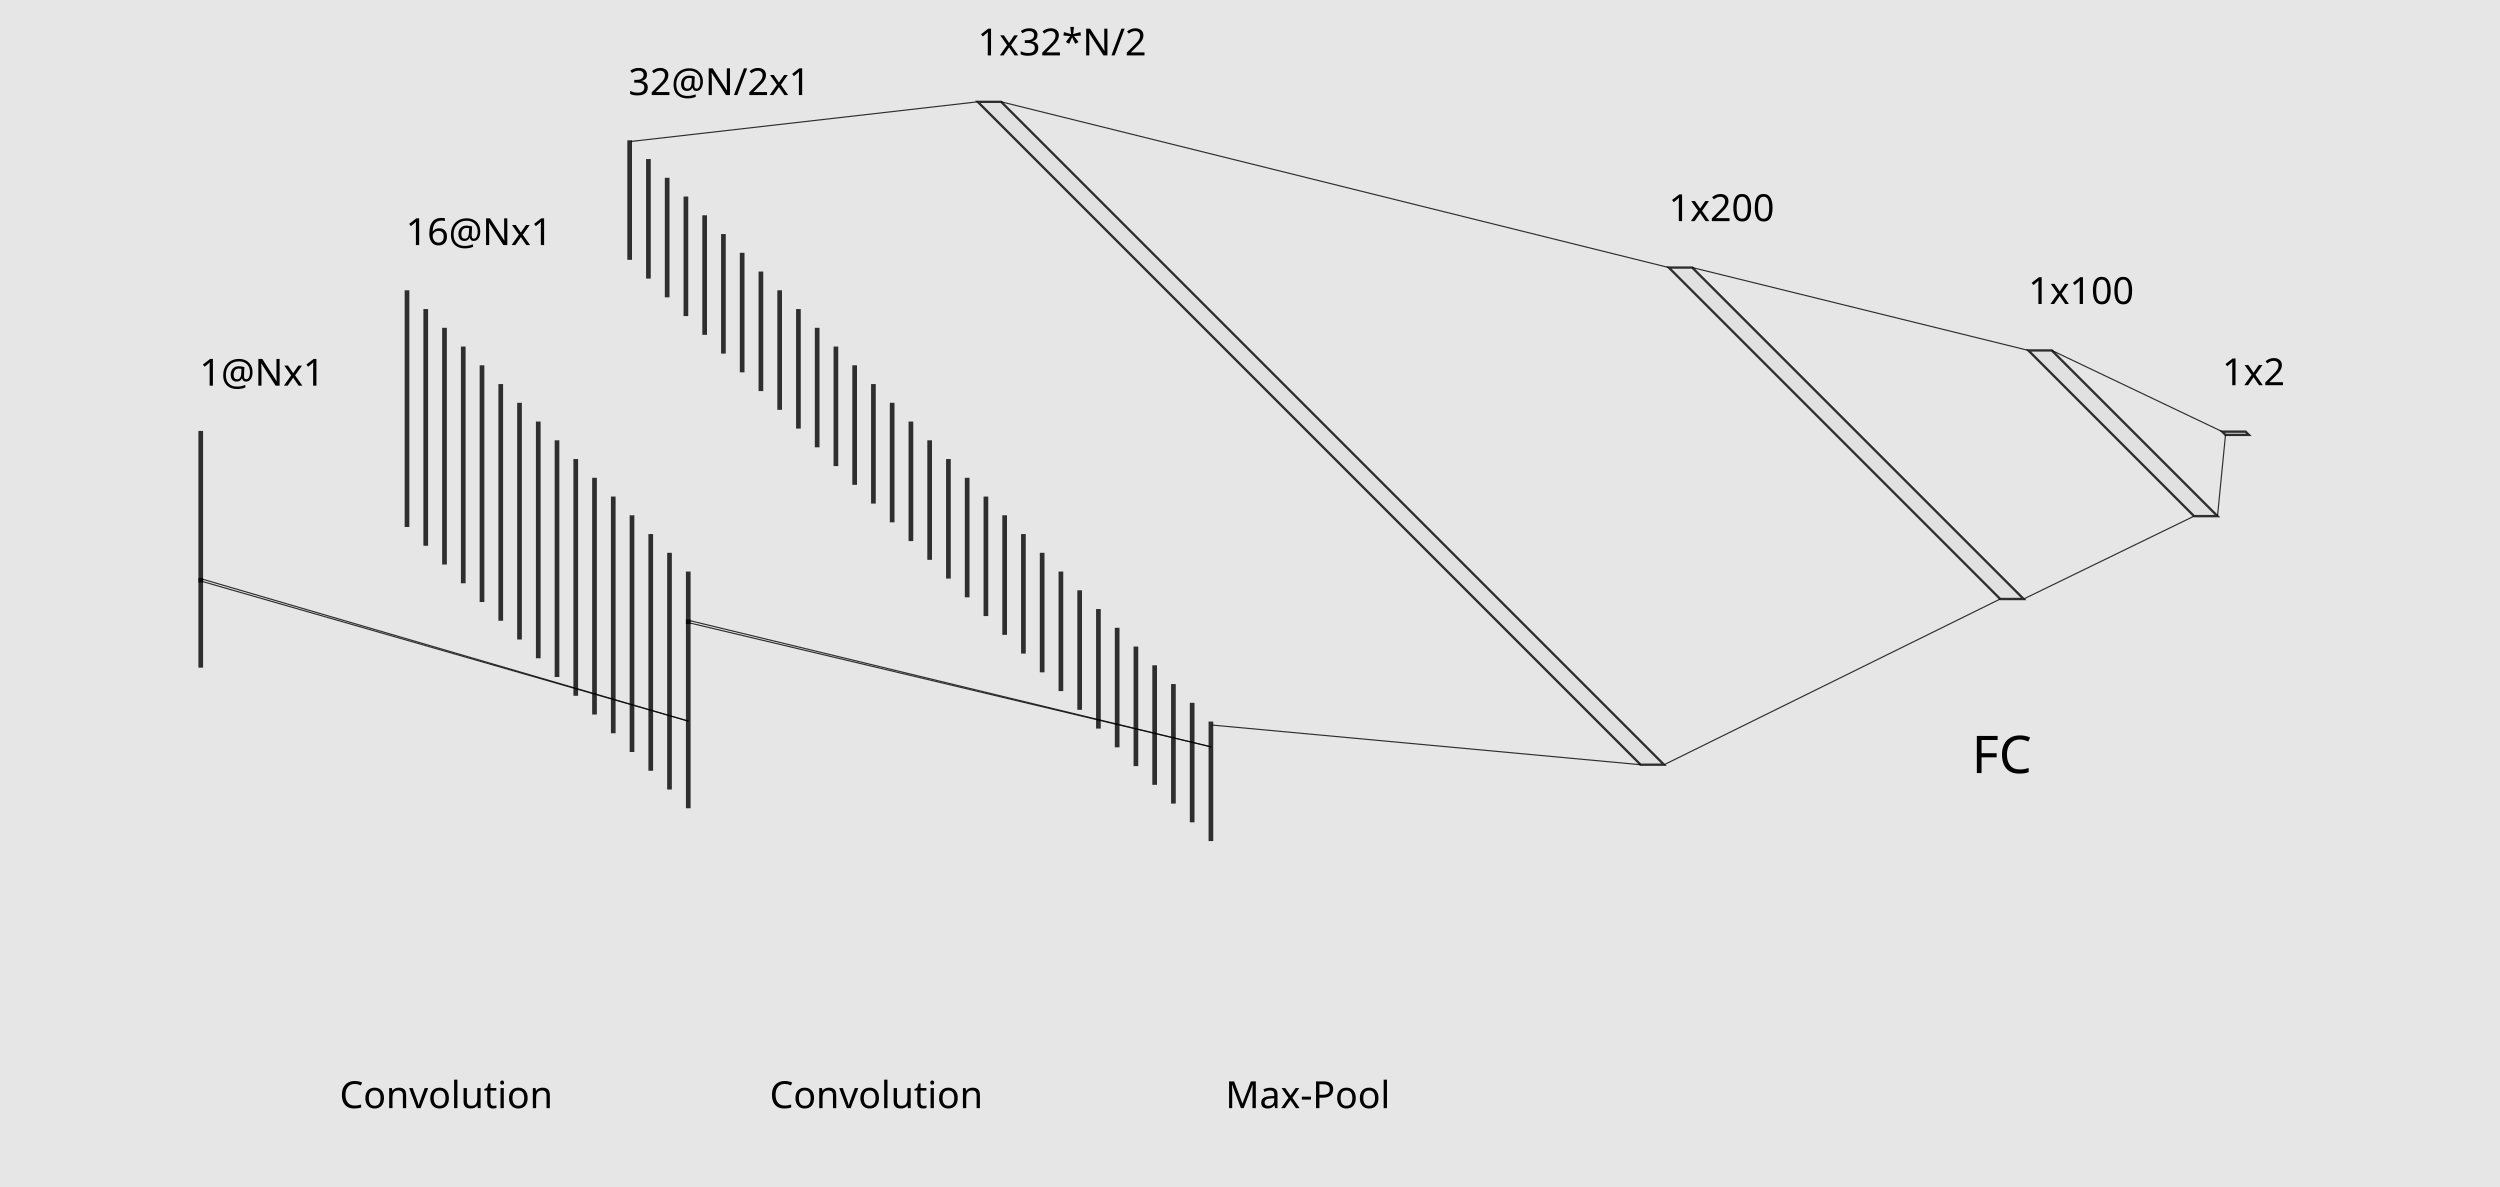
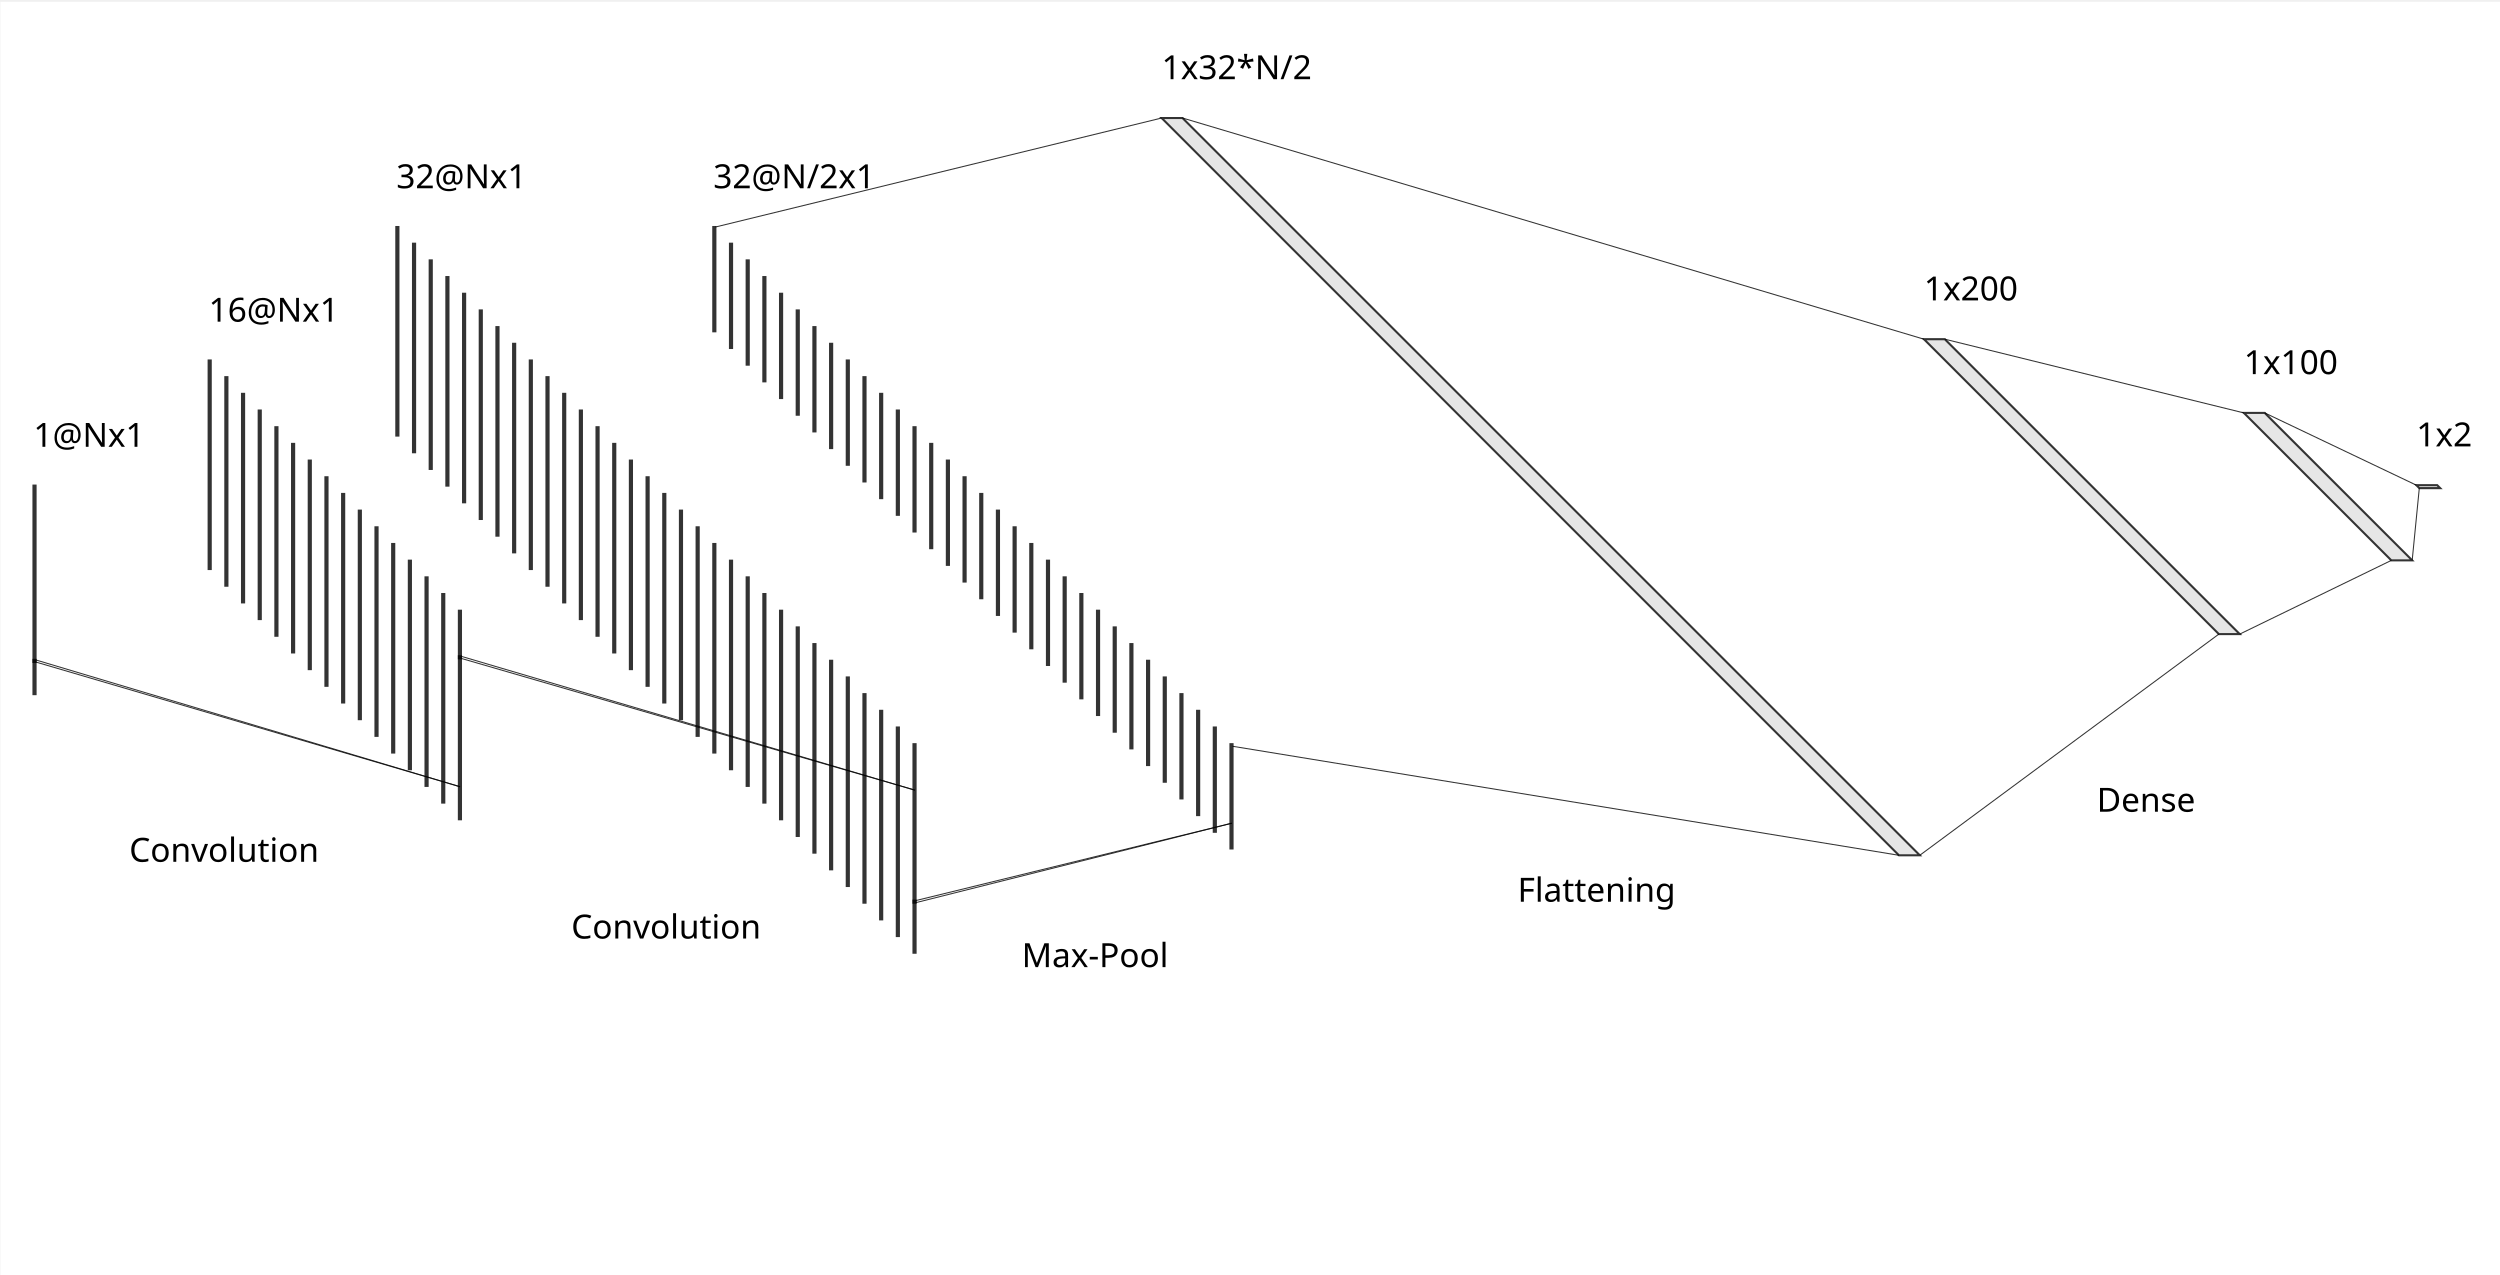
- <svg xmlns="http://www.w3.org/2000/svg" width="1920" height="911" style="cursor: move;" version="1.1" id="svg89846">
-   <defs id="defs89850" />
+ <svg xmlns="http://www.w3.org/2000/svg" width="1920" height="979" style="cursor: move;" version="1.1" id="svg331">
+   <defs id="defs335" />
  <g id="layer1" style="display:inline">
-     <rect style="fill:#e6e6e6;stroke-width:0.769" id="rect139630" width="1934.132" height="929.668" x="-9.237" y="-6.542" />
+     <rect style="fill:#ffffff" id="rect37054" width="1921.702" height="980.158" x="0.316" y="1.386" />
  </g>
  <g id="layer2" style="display:inline">
-     <g transform="matrix(1.800004,0,0,1.800004,-811.0499,-487.1509)" id="g89844">
-       <rect class="rect" id="0_0" width="1" height="100" x="535.736" y="455" style="opacity:0.8;fill:#a0a0a0;stroke:#000000;stroke-width:1" />
-       <rect class="rect" id="1_0" width="1" height="100" x="623.736" y="395" style="opacity:0.8;fill:#a0a0a0;stroke:#000000;stroke-width:1" />
-       <rect class="rect" id="1_1" width="1" height="100" x="631.736" y="403" style="opacity:0.8;fill:#e0e0e0;stroke:#000000;stroke-width:1" />
-       <rect class="rect" id="1_2" width="1" height="100" x="639.736" y="411" style="opacity:0.8;fill:#a0a0a0;stroke:#000000;stroke-width:1" />
-       <rect class="rect" id="1_3" width="1" height="100" x="647.736" y="419" style="opacity:0.8;fill:#e0e0e0;stroke:#000000;stroke-width:1" />
-       <rect class="rect" id="1_4" width="1" height="100" x="655.736" y="427" style="opacity:0.8;fill:#a0a0a0;stroke:#000000;stroke-width:1" />
-       <rect class="rect" id="1_5" width="1" height="100" x="663.736" y="435" style="opacity:0.8;fill:#e0e0e0;stroke:#000000;stroke-width:1" />
-       <rect class="rect" id="1_6" width="1" height="100" x="671.736" y="443" style="opacity:0.8;fill:#a0a0a0;stroke:#000000;stroke-width:1" />
-       <rect class="rect" id="1_7" width="1" height="100" x="679.736" y="451" style="opacity:0.8;fill:#e0e0e0;stroke:#000000;stroke-width:1" />
-       <rect class="rect" id="1_8" width="1" height="100" x="687.736" y="459" style="opacity:0.8;fill:#a0a0a0;stroke:#000000;stroke-width:1" />
-       <rect class="rect" id="1_9" width="1" height="100" x="695.736" y="467" style="opacity:0.8;fill:#e0e0e0;stroke:#000000;stroke-width:1" />
-       <rect class="rect" id="1_10" width="1" height="100" x="703.736" y="475" style="opacity:0.8;fill:#a0a0a0;stroke:#000000;stroke-width:1" />
-       <rect class="rect" id="1_11" width="1" height="100" x="711.736" y="483" style="opacity:0.8;fill:#e0e0e0;stroke:#000000;stroke-width:1" />
-       <rect class="rect" id="1_12" width="1" height="100" x="719.736" y="491" style="opacity:0.8;fill:#a0a0a0;stroke:#000000;stroke-width:1" />
-       <rect class="rect" id="1_13" width="1" height="100" x="727.736" y="499" style="opacity:0.8;fill:#e0e0e0;stroke:#000000;stroke-width:1" />
-       <rect class="rect" id="1_14" width="1" height="100" x="735.736" y="507" style="opacity:0.8;fill:#a0a0a0;stroke:#000000;stroke-width:1" />
-       <rect class="rect" id="1_15" width="1" height="100" x="743.736" y="515" style="opacity:0.8;fill:#e0e0e0;stroke:#000000;stroke-width:1" />
-       <rect class="rect" id="2_0" width="1" height="50" x="718.736" y="331" style="opacity:0.8;fill:#a0a0a0;stroke:#000000;stroke-width:1" />
-       <rect class="rect" id="2_1" width="1" height="50" x="726.736" y="339" style="opacity:0.8;fill:#e0e0e0;stroke:#000000;stroke-width:1" />
-       <rect class="rect" id="2_2" width="1" height="50" x="734.736" y="347" style="opacity:0.8;fill:#a0a0a0;stroke:#000000;stroke-width:1" />
-       <rect class="rect" id="2_3" width="1" height="50" x="742.736" y="355" style="opacity:0.8;fill:#e0e0e0;stroke:#000000;stroke-width:1" />
-       <rect class="rect" id="2_4" width="1" height="50" x="750.736" y="363" style="opacity:0.8;fill:#a0a0a0;stroke:#000000;stroke-width:1" />
-       <rect class="rect" id="2_5" width="1" height="50" x="758.736" y="371" style="opacity:0.8;fill:#e0e0e0;stroke:#000000;stroke-width:1" />
-       <rect class="rect" id="2_6" width="1" height="50" x="766.736" y="379" style="opacity:0.8;fill:#a0a0a0;stroke:#000000;stroke-width:1" />
-       <rect class="rect" id="2_7" width="1" height="50" x="774.736" y="387" style="opacity:0.8;fill:#e0e0e0;stroke:#000000;stroke-width:1" />
-       <rect class="rect" id="2_8" width="1" height="50" x="782.736" y="395" style="opacity:0.8;fill:#a0a0a0;stroke:#000000;stroke-width:1" />
-       <rect class="rect" id="2_9" width="1" height="50" x="790.736" y="403" style="opacity:0.8;fill:#e0e0e0;stroke:#000000;stroke-width:1" />
-       <rect class="rect" id="2_10" width="1" height="50" x="798.736" y="411" style="opacity:0.8;fill:#a0a0a0;stroke:#000000;stroke-width:1" />
-       <rect class="rect" id="2_11" width="1" height="50" x="806.736" y="419" style="opacity:0.8;fill:#e0e0e0;stroke:#000000;stroke-width:1" />
-       <rect class="rect" id="2_12" width="1" height="50" x="814.736" y="427" style="opacity:0.8;fill:#a0a0a0;stroke:#000000;stroke-width:1" />
-       <rect class="rect" id="2_13" width="1" height="50" x="822.736" y="435" style="opacity:0.8;fill:#e0e0e0;stroke:#000000;stroke-width:1" />
-       <rect class="rect" id="2_14" width="1" height="50" x="830.736" y="443" style="opacity:0.8;fill:#a0a0a0;stroke:#000000;stroke-width:1" />
-       <rect class="rect" id="2_15" width="1" height="50" x="838.736" y="451" style="opacity:0.8;fill:#e0e0e0;stroke:#000000;stroke-width:1" />
-       <rect class="rect" id="2_16" width="1" height="50" x="846.736" y="459" style="opacity:0.8;fill:#a0a0a0;stroke:#000000;stroke-width:1" />
-       <rect class="rect" id="2_17" width="1" height="50" x="854.736" y="467" style="opacity:0.8;fill:#e0e0e0;stroke:#000000;stroke-width:1" />
-       <rect class="rect" id="2_18" width="1" height="50" x="862.736" y="475" style="opacity:0.8;fill:#a0a0a0;stroke:#000000;stroke-width:1" />
-       <rect class="rect" id="2_19" width="1" height="50" x="870.736" y="483" style="opacity:0.8;fill:#e0e0e0;stroke:#000000;stroke-width:1" />
-       <rect class="rect" id="2_20" width="1" height="50" x="878.736" y="491" style="opacity:0.8;fill:#a0a0a0;stroke:#000000;stroke-width:1" />
-       <rect class="rect" id="2_21" width="1" height="50" x="886.736" y="499" style="opacity:0.8;fill:#e0e0e0;stroke:#000000;stroke-width:1" />
-       <rect class="rect" id="2_22" width="1" height="50" x="894.736" y="507" style="opacity:0.8;fill:#a0a0a0;stroke:#000000;stroke-width:1" />
-       <rect class="rect" id="2_23" width="1" height="50" x="902.736" y="515" style="opacity:0.8;fill:#e0e0e0;stroke:#000000;stroke-width:1" />
-       <rect class="rect" id="2_24" width="1" height="50" x="910.736" y="523" style="opacity:0.8;fill:#a0a0a0;stroke:#000000;stroke-width:1" />
-       <rect class="rect" id="2_25" width="1" height="50" x="918.736" y="531" style="opacity:0.8;fill:#e0e0e0;stroke:#000000;stroke-width:1" />
-       <rect class="rect" id="2_26" width="1" height="50" x="926.736" y="539" style="opacity:0.8;fill:#a0a0a0;stroke:#000000;stroke-width:1" />
-       <rect class="rect" id="2_27" width="1" height="50" x="934.736" y="547" style="opacity:0.8;fill:#e0e0e0;stroke:#000000;stroke-width:1" />
-       <rect class="rect" id="2_28" width="1" height="50" x="942.736" y="555" style="opacity:0.8;fill:#a0a0a0;stroke:#000000;stroke-width:1" />
-       <rect class="rect" id="2_29" width="1" height="50" x="950.736" y="563" style="opacity:0.8;fill:#e0e0e0;stroke:#000000;stroke-width:1" />
-       <rect class="rect" id="2_30" width="1" height="50" x="958.736" y="571" style="opacity:0.8;fill:#a0a0a0;stroke:#000000;stroke-width:1" />
-       <rect class="rect" id="2_31" width="1" height="50" x="966.736" y="579" style="opacity:0.8;fill:#e0e0e0;stroke:#000000;stroke-width:1" />
-       <rect class="conv" id="conv_0" width="1" height="1" x="535.736" y="517.69" style="fill-opacity:0;stroke:#000000;stroke-width:1;stroke-opacity:0.8" />
-       <rect class="conv" id="conv_1" width="1" height="1" x="743.736" y="535.409" style="fill-opacity:0;stroke:#000000;stroke-width:1;stroke-opacity:0.8" />
-       <line class="link" id="line89796" x1="536.736" y1="518.69" x2="744.294" y2="578.323" style="stroke:#000000;stroke-width:0.5;stroke-opacity:0.8" />
-       <line class="link" id="line89798" x1="536.736" y1="517.69" x2="744.294" y2="578.323" style="stroke:#000000;stroke-width:0.5;stroke-opacity:0.8" />
-       <line class="link" id="line89800" x1="744.736" y1="536.409" x2="967.322" y2="589.307" style="stroke:#000000;stroke-width:0.5;stroke-opacity:0.8" />
-       <line class="link" id="line89802" x1="744.736" y1="535.409" x2="967.322" y2="589.307" style="stroke:#000000;stroke-width:0.5;stroke-opacity:0.8" />
-       <polygon class="poly" id="fc_0" points="1150.579,596.921 867.736,314.079 877.736,314.079 1160.579,596.921 " style="opacity:0.8;fill:#e0e0e0;stroke:#000000;stroke-width:1" />
-       <polygon class="poly" id="fc_1" points="1304,526.211 1162.579,384.789 1172.579,384.789 1314,526.211 " style="opacity:0.8;fill:#e0e0e0;stroke:#000000;stroke-width:1" />
-       <polygon class="poly" id="fc_2" points="1386.711,490.855 1316,420.145 1326,420.145 1396.711,490.855 " style="opacity:0.8;fill:#e0e0e0;stroke:#000000;stroke-width:1" />
-       <polygon class="poly" id="fc_3" points="1400.125,456.207 1398.711,454.793 1408.711,454.793 1410.125,456.207 " style="opacity:0.8;fill:#e0e0e0;stroke:#000000;stroke-width:1" />
-       <line class="line" id="line89808" x1="967.736" y1="580" x2="1150.579" y2="596.921" style="opacity:1;stroke:#000000;stroke-width:0.5;stroke-opacity:0.8" />
-       <line class="line" id="line89810" x1="719.736" y1="331" x2="867.736" y2="314.079" style="opacity:1;stroke:#000000;stroke-width:0.5;stroke-opacity:0.8" />
-       <line class="line" id="line89812" x1="1160.579" y1="596.921" x2="1304" y2="526.211" style="opacity:1;stroke:#000000;stroke-width:0.5;stroke-opacity:0.8" />
-       <line class="line" id="line89814" x1="877.736" y1="314.079" x2="1162.579" y2="384.789" style="opacity:1;stroke:#000000;stroke-width:0.5;stroke-opacity:0.8" />
-       <line class="line" id="line89816" x1="1314" y1="526.211" x2="1386.711" y2="490.855" style="opacity:1;stroke:#000000;stroke-width:0.5;stroke-opacity:0.8" />
-       <line class="line" id="line89818" x1="1172.579" y1="384.789" x2="1316" y2="420.145" style="opacity:1;stroke:#000000;stroke-width:0.5;stroke-opacity:0.8" />
-       <line class="line" id="line89820" x1="1396.711" y1="490.855" x2="1400.125" y2="456.207" style="opacity:1;stroke:#000000;stroke-width:0.5;stroke-opacity:0.8" />
-       <line class="line" id="line89822" x1="1326" y1="420.145" x2="1398.711" y2="454.793" style="opacity:1;stroke:#000000;stroke-width:0.5;stroke-opacity:0.8" />
-       <text class="text" dy="0.35em" font-family="sans-serif" x="595.486" y="737.843" style="font-size:16px;opacity:1" id="text89824">Convolution</text>
-       <text class="text" dy="0.35em" font-family="sans-serif" x="778.986" y="737.843" style="font-size:16px;opacity:1" id="text89826">Convolution</text>
-       <text class="text" dy="0.35em" font-family="sans-serif" x="973.447" y="737.843" style="font-size:16px;opacity:1" id="text89828">Max-Pool</text>
-       <text class="info" dy="-0.3em" font-family="sans-serif" x="535.736" y="440" style="font-size:16px" id="text89830">1@Nx1</text>
-       <text class="info" dy="-0.3em" font-family="sans-serif" x="623.736" y="380" style="font-size:16px" id="text89832">16@Nx1</text>
-       <text class="info" dy="-0.3em" font-family="sans-serif" x="718.736" y="316" style="font-size:16px" id="text89834">32@N/2x1</text>
-       <text class="info" dy="-0.3em" font-family="sans-serif" x="867.736" y="299.079" style="font-size:16px" id="text89836">1x32*N/2</text>
-       <text class="info" dy="-0.3em" font-family="sans-serif" x="1162.579" y="369.789" style="font-size:16px" id="text89838">1x200</text>
-       <text class="info" dy="-0.3em" font-family="sans-serif" x="1316" y="405.145" style="font-size:16px" id="text89840">1x100</text>
-       <text class="info" dy="-0.3em" font-family="sans-serif" x="1398.711" y="439.793" style="font-size:16px" id="text89842">1x2</text>
-     </g>
-     <text xml:space="preserve" style="font-style:normal;font-weight:normal;font-size:40px;line-height:1.25;font-family:sans-serif;fill:#000000;fill-opacity:1;stroke:none" x="1514.345" y="593.738" id="text120108">
-       <tspan id="tspan120106" x="1514.345" y="593.738">FC</tspan>
-     </text>
+     <rect class="rect" id="0_0" width="1.602" height="160.153" x="25.71" y="372.946" style="opacity:0.8;fill:#a0a0a0;stroke:#000000;stroke-width:1.602" />
+     <rect class="rect" id="1_0" width="1.602" height="160.153" x="160.239" y="276.854" style="opacity:0.8;fill:#a0a0a0;stroke:#000000;stroke-width:1.602" />
+     <rect class="rect" id="1_1" width="1.602" height="160.153" x="173.051" y="289.666" style="opacity:0.8;fill:#e0e0e0;stroke:#000000;stroke-width:1.602" />
+     <rect class="rect" id="1_2" width="1.602" height="160.153" x="185.864" y="302.479" style="opacity:0.8;fill:#a0a0a0;stroke:#000000;stroke-width:1.602" />
+     <rect class="rect" id="1_3" width="1.602" height="160.153" x="198.676" y="315.291" style="opacity:0.8;fill:#e0e0e0;stroke:#000000;stroke-width:1.602" />
+     <rect class="rect" id="1_4" width="1.602" height="160.153" x="211.488" y="328.103" style="opacity:0.8;fill:#a0a0a0;stroke:#000000;stroke-width:1.602" />
+     <rect class="rect" id="1_5" width="1.602" height="160.153" x="224.301" y="340.915" style="opacity:0.8;fill:#e0e0e0;stroke:#000000;stroke-width:1.602" />
+     <rect class="rect" id="1_6" width="1.602" height="160.153" x="237.113" y="353.728" style="opacity:0.8;fill:#a0a0a0;stroke:#000000;stroke-width:1.602" />
+     <rect class="rect" id="1_7" width="1.602" height="160.153" x="249.925" y="366.54" style="opacity:0.8;fill:#e0e0e0;stroke:#000000;stroke-width:1.602" />
+     <rect class="rect" id="1_8" width="1.602" height="160.153" x="262.737" y="379.352" style="opacity:0.8;fill:#a0a0a0;stroke:#000000;stroke-width:1.602" />
+     <rect class="rect" id="1_9" width="1.602" height="160.153" x="275.55" y="392.165" style="opacity:0.8;fill:#e0e0e0;stroke:#000000;stroke-width:1.602" />
+     <rect class="rect" id="1_10" width="1.602" height="160.153" x="288.362" y="404.977" style="opacity:0.8;fill:#a0a0a0;stroke:#000000;stroke-width:1.602" />
+     <rect class="rect" id="1_11" width="1.602" height="160.153" x="301.174" y="417.789" style="opacity:0.8;fill:#e0e0e0;stroke:#000000;stroke-width:1.602" />
+     <rect class="rect" id="1_12" width="1.602" height="160.153" x="313.987" y="430.601" style="opacity:0.8;fill:#a0a0a0;stroke:#000000;stroke-width:1.602" />
+     <rect class="rect" id="1_13" width="1.602" height="160.153" x="326.799" y="443.414" style="opacity:0.8;fill:#e0e0e0;stroke:#000000;stroke-width:1.602" />
+     <rect class="rect" id="1_14" width="1.602" height="160.153" x="339.611" y="456.226" style="opacity:0.8;fill:#a0a0a0;stroke:#000000;stroke-width:1.602" />
+     <rect class="rect" id="1_15" width="1.602" height="160.153" x="352.423" y="469.038" style="opacity:0.8;fill:#e0e0e0;stroke:#000000;stroke-width:1.602" />
+     <rect class="rect" id="2_0" width="1.602" height="160.153" x="304.377" y="174.356" style="opacity:0.8;fill:#a0a0a0;stroke:#000000;stroke-width:1.602" />
+     <rect class="rect" id="2_1" width="1.602" height="160.153" x="317.19" y="187.168" style="opacity:0.8;fill:#e0e0e0;stroke:#000000;stroke-width:1.602" />
+     <rect class="rect" id="2_2" width="1.602" height="160.153" x="330.002" y="199.98" style="opacity:0.8;fill:#a0a0a0;stroke:#000000;stroke-width:1.602" />
+     <rect class="rect" id="2_3" width="1.602" height="160.153" x="342.814" y="212.793" style="opacity:0.8;fill:#e0e0e0;stroke:#000000;stroke-width:1.602" />
+     <rect class="rect" id="2_4" width="1.602" height="160.153" x="355.626" y="225.605" style="opacity:0.8;fill:#a0a0a0;stroke:#000000;stroke-width:1.602" />
+     <rect class="rect" id="2_5" width="1.602" height="160.153" x="368.439" y="238.417" style="opacity:0.8;fill:#e0e0e0;stroke:#000000;stroke-width:1.602" />
+     <rect class="rect" id="2_6" width="1.602" height="160.153" x="381.251" y="251.23" style="opacity:0.8;fill:#a0a0a0;stroke:#000000;stroke-width:1.602" />
+     <rect class="rect" id="2_7" width="1.602" height="160.153" x="394.063" y="264.042" style="opacity:0.8;fill:#e0e0e0;stroke:#000000;stroke-width:1.602" />
+     <rect class="rect" id="2_8" width="1.602" height="160.153" x="406.875" y="276.854" style="opacity:0.8;fill:#a0a0a0;stroke:#000000;stroke-width:1.602" />
+     <rect class="rect" id="2_9" width="1.602" height="160.153" x="419.688" y="289.666" style="opacity:0.8;fill:#e0e0e0;stroke:#000000;stroke-width:1.602" />
+     <rect class="rect" id="2_10" width="1.602" height="160.153" x="432.5" y="302.479" style="opacity:0.8;fill:#a0a0a0;stroke:#000000;stroke-width:1.602" />
+     <rect class="rect" id="2_11" width="1.602" height="160.153" x="445.312" y="315.291" style="opacity:0.8;fill:#e0e0e0;stroke:#000000;stroke-width:1.602" />
+     <rect class="rect" id="2_12" width="1.602" height="160.153" x="458.125" y="328.103" style="opacity:0.8;fill:#a0a0a0;stroke:#000000;stroke-width:1.602" />
+     <rect class="rect" id="2_13" width="1.602" height="160.153" x="470.937" y="340.915" style="opacity:0.8;fill:#e0e0e0;stroke:#000000;stroke-width:1.602" />
+     <rect class="rect" id="2_14" width="1.602" height="160.153" x="483.749" y="353.728" style="opacity:0.8;fill:#a0a0a0;stroke:#000000;stroke-width:1.602" />
+     <rect class="rect" id="2_15" width="1.602" height="160.153" x="496.561" y="366.54" style="opacity:0.8;fill:#e0e0e0;stroke:#000000;stroke-width:1.602" />
+     <rect class="rect" id="2_16" width="1.602" height="160.153" x="509.374" y="379.352" style="opacity:0.8;fill:#a0a0a0;stroke:#000000;stroke-width:1.602" />
+     <rect class="rect" id="2_17" width="1.602" height="160.153" x="522.186" y="392.165" style="opacity:0.8;fill:#e0e0e0;stroke:#000000;stroke-width:1.602" />
+     <rect class="rect" id="2_18" width="1.602" height="160.153" x="534.998" y="404.977" style="opacity:0.8;fill:#a0a0a0;stroke:#000000;stroke-width:1.602" />
+     <rect class="rect" id="2_19" width="1.602" height="160.153" x="547.81" y="417.789" style="opacity:0.8;fill:#e0e0e0;stroke:#000000;stroke-width:1.602" />
+     <rect class="rect" id="2_20" width="1.602" height="160.153" x="560.623" y="430.601" style="opacity:0.8;fill:#a0a0a0;stroke:#000000;stroke-width:1.602" />
+     <rect class="rect" id="2_21" width="1.602" height="160.153" x="573.435" y="443.414" style="opacity:0.8;fill:#e0e0e0;stroke:#000000;stroke-width:1.602" />
+     <rect class="rect" id="2_22" width="1.602" height="160.153" x="586.247" y="456.226" style="opacity:0.8;fill:#a0a0a0;stroke:#000000;stroke-width:1.602" />
+     <rect class="rect" id="2_23" width="1.602" height="160.153" x="599.06" y="469.038" style="opacity:0.8;fill:#e0e0e0;stroke:#000000;stroke-width:1.602" />
+     <rect class="rect" id="2_24" width="1.602" height="160.153" x="611.872" y="481.85" style="opacity:0.8;fill:#a0a0a0;stroke:#000000;stroke-width:1.602" />
+     <rect class="rect" id="2_25" width="1.602" height="160.153" x="624.684" y="494.663" style="opacity:0.8;fill:#e0e0e0;stroke:#000000;stroke-width:1.602" />
+     <rect class="rect" id="2_26" width="1.602" height="160.153" x="637.496" y="507.475" style="opacity:0.8;fill:#a0a0a0;stroke:#000000;stroke-width:1.602" />
+     <rect class="rect" id="2_27" width="1.602" height="160.153" x="650.309" y="520.287" style="opacity:0.8;fill:#e0e0e0;stroke:#000000;stroke-width:1.602" />
+     <rect class="rect" id="2_28" width="1.602" height="160.153" x="663.121" y="533.1" style="opacity:0.8;fill:#a0a0a0;stroke:#000000;stroke-width:1.602" />
+     <rect class="rect" id="2_29" width="1.602" height="160.153" x="675.933" y="545.912" style="opacity:0.8;fill:#e0e0e0;stroke:#000000;stroke-width:1.602" />
+     <rect class="rect" id="2_30" width="1.602" height="160.153" x="688.745" y="558.724" style="opacity:0.8;fill:#a0a0a0;stroke:#000000;stroke-width:1.602" />
+     <rect class="rect" id="2_31" width="1.602" height="160.153" x="701.558" y="571.536" style="opacity:0.8;fill:#e0e0e0;stroke:#000000;stroke-width:1.602" />
+     <rect class="rect" id="3_0" width="1.602" height="80.077" x="547.81" y="174.356" style="opacity:0.8;fill:#a0a0a0;stroke:#000000;stroke-width:1.602" />
+     <rect class="rect" id="3_1" width="1.602" height="80.077" x="560.623" y="187.168" style="opacity:0.8;fill:#e0e0e0;stroke:#000000;stroke-width:1.602" />
+     <rect class="rect" id="3_2" width="1.602" height="80.077" x="573.435" y="199.98" style="opacity:0.8;fill:#a0a0a0;stroke:#000000;stroke-width:1.602" />
+     <rect class="rect" id="3_3" width="1.602" height="80.077" x="586.247" y="212.793" style="opacity:0.8;fill:#e0e0e0;stroke:#000000;stroke-width:1.602" />
+     <rect class="rect" id="3_4" width="1.602" height="80.077" x="599.06" y="225.605" style="opacity:0.8;fill:#a0a0a0;stroke:#000000;stroke-width:1.602" />
+     <rect class="rect" id="3_5" width="1.602" height="80.077" x="611.872" y="238.417" style="opacity:0.8;fill:#e0e0e0;stroke:#000000;stroke-width:1.602" />
+     <rect class="rect" id="3_6" width="1.602" height="80.077" x="624.684" y="251.23" style="opacity:0.8;fill:#a0a0a0;stroke:#000000;stroke-width:1.602" />
+     <rect class="rect" id="3_7" width="1.602" height="80.077" x="637.496" y="264.042" style="opacity:0.8;fill:#e0e0e0;stroke:#000000;stroke-width:1.602" />
+     <rect class="rect" id="3_8" width="1.602" height="80.077" x="650.309" y="276.854" style="opacity:0.8;fill:#a0a0a0;stroke:#000000;stroke-width:1.602" />
+     <rect class="rect" id="3_9" width="1.602" height="80.077" x="663.121" y="289.666" style="opacity:0.8;fill:#e0e0e0;stroke:#000000;stroke-width:1.602" />
+     <rect class="rect" id="3_10" width="1.602" height="80.077" x="675.933" y="302.479" style="opacity:0.8;fill:#a0a0a0;stroke:#000000;stroke-width:1.602" />
+     <rect class="rect" id="3_11" width="1.602" height="80.077" x="688.745" y="315.291" style="opacity:0.8;fill:#e0e0e0;stroke:#000000;stroke-width:1.602" />
+     <rect class="rect" id="3_12" width="1.602" height="80.077" x="701.558" y="328.103" style="opacity:0.8;fill:#a0a0a0;stroke:#000000;stroke-width:1.602" />
+     <rect class="rect" id="3_13" width="1.602" height="80.077" x="714.37" y="340.915" style="opacity:0.8;fill:#e0e0e0;stroke:#000000;stroke-width:1.602" />
+     <rect class="rect" id="3_14" width="1.602" height="80.077" x="727.182" y="353.728" style="opacity:0.8;fill:#a0a0a0;stroke:#000000;stroke-width:1.602" />
+     <rect class="rect" id="3_15" width="1.602" height="80.077" x="739.995" y="366.54" style="opacity:0.8;fill:#e0e0e0;stroke:#000000;stroke-width:1.602" />
+     <rect class="rect" id="3_16" width="1.602" height="80.077" x="752.807" y="379.352" style="opacity:0.8;fill:#a0a0a0;stroke:#000000;stroke-width:1.602" />
+     <rect class="rect" id="3_17" width="1.602" height="80.077" x="765.619" y="392.165" style="opacity:0.8;fill:#e0e0e0;stroke:#000000;stroke-width:1.602" />
+     <rect class="rect" id="3_18" width="1.602" height="80.077" x="778.431" y="404.977" style="opacity:0.8;fill:#a0a0a0;stroke:#000000;stroke-width:1.602" />
+     <rect class="rect" id="3_19" width="1.602" height="80.077" x="791.244" y="417.789" style="opacity:0.8;fill:#e0e0e0;stroke:#000000;stroke-width:1.602" />
+     <rect class="rect" id="3_20" width="1.602" height="80.077" x="804.056" y="430.601" style="opacity:0.8;fill:#a0a0a0;stroke:#000000;stroke-width:1.602" />
+     <rect class="rect" id="3_21" width="1.602" height="80.077" x="816.868" y="443.414" style="opacity:0.8;fill:#e0e0e0;stroke:#000000;stroke-width:1.602" />
+     <rect class="rect" id="3_22" width="1.602" height="80.077" x="829.68" y="456.226" style="opacity:0.8;fill:#a0a0a0;stroke:#000000;stroke-width:1.602" />
+     <rect class="rect" id="3_23" width="1.602" height="80.077" x="842.493" y="469.038" style="opacity:0.8;fill:#e0e0e0;stroke:#000000;stroke-width:1.602" />
+     <rect class="rect" id="3_24" width="1.602" height="80.077" x="855.305" y="481.85" style="opacity:0.8;fill:#a0a0a0;stroke:#000000;stroke-width:1.602" />
+     <rect class="rect" id="3_25" width="1.602" height="80.077" x="868.117" y="494.663" style="opacity:0.8;fill:#e0e0e0;stroke:#000000;stroke-width:1.602" />
+     <rect class="rect" id="3_26" width="1.602" height="80.077" x="880.93" y="507.475" style="opacity:0.8;fill:#a0a0a0;stroke:#000000;stroke-width:1.602" />
+     <rect class="rect" id="3_27" width="1.602" height="80.077" x="893.742" y="520.287" style="opacity:0.8;fill:#e0e0e0;stroke:#000000;stroke-width:1.602" />
+     <rect class="rect" id="3_28" width="1.602" height="80.077" x="906.554" y="533.1" style="opacity:0.8;fill:#a0a0a0;stroke:#000000;stroke-width:1.602" />
+     <rect class="rect" id="3_29" width="1.602" height="80.077" x="919.366" y="545.912" style="opacity:0.8;fill:#e0e0e0;stroke:#000000;stroke-width:1.602" />
+     <rect class="rect" id="3_30" width="1.602" height="80.077" x="932.179" y="558.724" style="opacity:0.8;fill:#a0a0a0;stroke:#000000;stroke-width:1.602" />
+     <rect class="rect" id="3_31" width="1.602" height="80.077" x="944.991" y="571.536" style="opacity:0.8;fill:#e0e0e0;stroke:#000000;stroke-width:1.602" />
+     <rect class="conv" id="conv_0" width="1.602" height="1.602" x="25.71" y="506.784" style="fill-opacity:0;stroke:#000000;stroke-width:1.602;stroke-opacity:0.8" />
+     <rect class="conv" id="conv_1" width="1.602" height="1.602" x="352.423" y="504" style="fill-opacity:0;stroke:#000000;stroke-width:1.602;stroke-opacity:0.8" />
+     <rect class="conv" id="conv_2" width="1.602" height="1.602" x="701.558" y="691.677" style="fill-opacity:0;stroke:#000000;stroke-width:1.602;stroke-opacity:0.8" />
+     <line class="link" id="line273" x1="27.312" y1="508.386" x2="353.336" y2="604.228" style="stroke:#000000;stroke-width:0.801;stroke-opacity:0.8" />
+     <line class="link" id="line275" x1="27.312" y1="506.784" x2="353.336" y2="604.228" style="stroke:#000000;stroke-width:0.801;stroke-opacity:0.8" />
+     <line class="link" id="line277" x1="354.025" y1="505.602" x2="702.683" y2="606.851" style="stroke:#000000;stroke-width:0.801;stroke-opacity:0.8" />
+     <line class="link" id="line279" x1="354.025" y1="504" x2="702.683" y2="606.851" style="stroke:#000000;stroke-width:0.801;stroke-opacity:0.8" />
+     <line class="link" id="line281" x1="703.159" y1="693.279" x2="946.034" y2="632.214" style="stroke:#000000;stroke-width:0.801;stroke-opacity:0.8" />
+     <line class="link" id="line283" x1="703.159" y1="691.677" x2="946.034" y2="632.214" style="stroke:#000000;stroke-width:0.801;stroke-opacity:0.8" />
+     <polygon class="poly" id="fc_0" points="793.893,312.723 803.893,312.723 1157.447,666.277 1147.447,666.277 " style="opacity:0.8;fill:#e0e0e0;stroke:#000000;stroke-width:1" transform="matrix(1.601534,0,0,1.601534,-379.3068,-410.2041)" />
+     <polygon class="poly" id="fc_1" points="1159.447,418.789 1169.447,418.789 1310.868,560.211 1300.868,560.211 " style="opacity:0.8;fill:#e0e0e0;stroke:#000000;stroke-width:1" transform="matrix(1.601534,0,0,1.601534,-379.3068,-410.2041)" />
+     <polygon class="poly" id="fc_2" points="1312.868,454.145 1322.868,454.145 1393.579,524.855 1383.579,524.855 " style="opacity:0.8;fill:#e0e0e0;stroke:#000000;stroke-width:1" transform="matrix(1.601534,0,0,1.601534,-379.3068,-410.2041)" />
+     <polygon class="poly" id="fc_3" points="1395.579,488.793 1405.579,488.793 1406.993,490.207 1396.993,490.207 " style="opacity:0.8;fill:#e0e0e0;stroke:#000000;stroke-width:1" transform="matrix(1.601534,0,0,1.601534,-379.3068,-410.2041)" />
+     <line class="line" id="line289" x1="946.593" y1="573.138" x2="1458.368" y2="656.861" style="stroke:#000000;stroke-width:0.801;stroke-opacity:0.8" />
+     <line class="line" id="line291" x1="549.412" y1="174.356" x2="892.14" y2="90.633" style="stroke:#000000;stroke-width:0.801;stroke-opacity:0.8" />
+     <line class="line" id="line293" x1="1474.384" y1="656.861" x2="1704.078" y2="486.992" style="stroke:#000000;stroke-width:0.801;stroke-opacity:0.8" />
+     <line class="line" id="line295" x1="908.156" y1="90.633" x2="1477.587" y2="260.501" style="stroke:#000000;stroke-width:0.801;stroke-opacity:0.8" />
+     <line class="line" id="line297" x1="1720.093" y1="486.992" x2="1836.542" y2="430.37" style="stroke:#000000;stroke-width:0.801;stroke-opacity:0.8" />
+     <line class="line" id="line299" x1="1493.602" y1="260.501" x2="1723.296" y2="317.124" style="stroke:#000000;stroke-width:0.801;stroke-opacity:0.8" />
+     <line class="line" id="line301" x1="1852.557" y1="430.37" x2="1858.025" y2="374.879" style="stroke:#000000;stroke-width:0.801;stroke-opacity:0.8" />
+     <line class="line" id="line303" x1="1739.312" y1="317.124" x2="1855.76" y2="372.614" style="stroke:#000000;stroke-width:0.801;stroke-opacity:0.8" />
+     <text class="text" dy="6.726" font-family="sans-serif" x="99.246" y="655.129" style="font-size:25.625px;stroke-width:1.602" id="text305">Convolution</text>
+     <text class="text" dy="6.726" font-family="sans-serif" x="438.709" y="714.087" style="font-size:25.625px;stroke-width:1.602" id="text307">Convolution</text>
+     <text class="text" dy="6.726" font-family="sans-serif" x="784.732" y="736.011" style="font-size:25.625px;stroke-width:1.602" id="text309">Max-Pool</text>
+     <text class="text" dy="6.726" font-family="sans-serif" x="1610.318" y="616.694" style="font-size:25.625px;stroke-width:1.602" id="text311">Dense</text>
+     <text class="info" dy="-5.766" font-family="sans-serif" x="25.71" y="348.923" style="font-size:25.625px;stroke-width:1.602" id="text313">1@Nx1</text>
+     <text class="info" dy="-5.766" font-family="sans-serif" x="160.239" y="252.831" style="font-size:25.625px;stroke-width:1.602" id="text315">16@Nx1</text>
+     <text class="info" dy="-5.766" font-family="sans-serif" x="304.377" y="150.333" style="font-size:25.625px;stroke-width:1.602" id="text317">32@Nx1</text>
+     <text class="info" dy="-5.766" font-family="sans-serif" x="547.81" y="150.333" style="font-size:25.625px;stroke-width:1.602" id="text319">32@N/2x1</text>
+     <text class="info" dy="-5.766" font-family="sans-serif" x="892.14" y="66.61" style="font-size:25.625px;stroke-width:1.602" id="text321">1x32*N/2</text>
+     <text class="info" dy="-5.766" font-family="sans-serif" x="1477.587" y="236.478" style="font-size:25.625px;stroke-width:1.602" id="text323">1x200</text>
+     <text class="info" dy="-5.766" font-family="sans-serif" x="1723.296" y="293.101" style="font-size:25.625px;stroke-width:1.602" id="text325">1x100</text>
+     <text class="info" dy="-5.766" font-family="sans-serif" x="1855.76" y="348.591" style="font-size:25.625px;stroke-width:1.602" id="text327">1x2</text>
+     <text class="text" font-family="sans-serif" x="1165.527" y="692.508" style="font-size:25.625px;display:inline;stroke-width:1.602" id="text311-3">Flattening</text>
  </g>
</svg>
